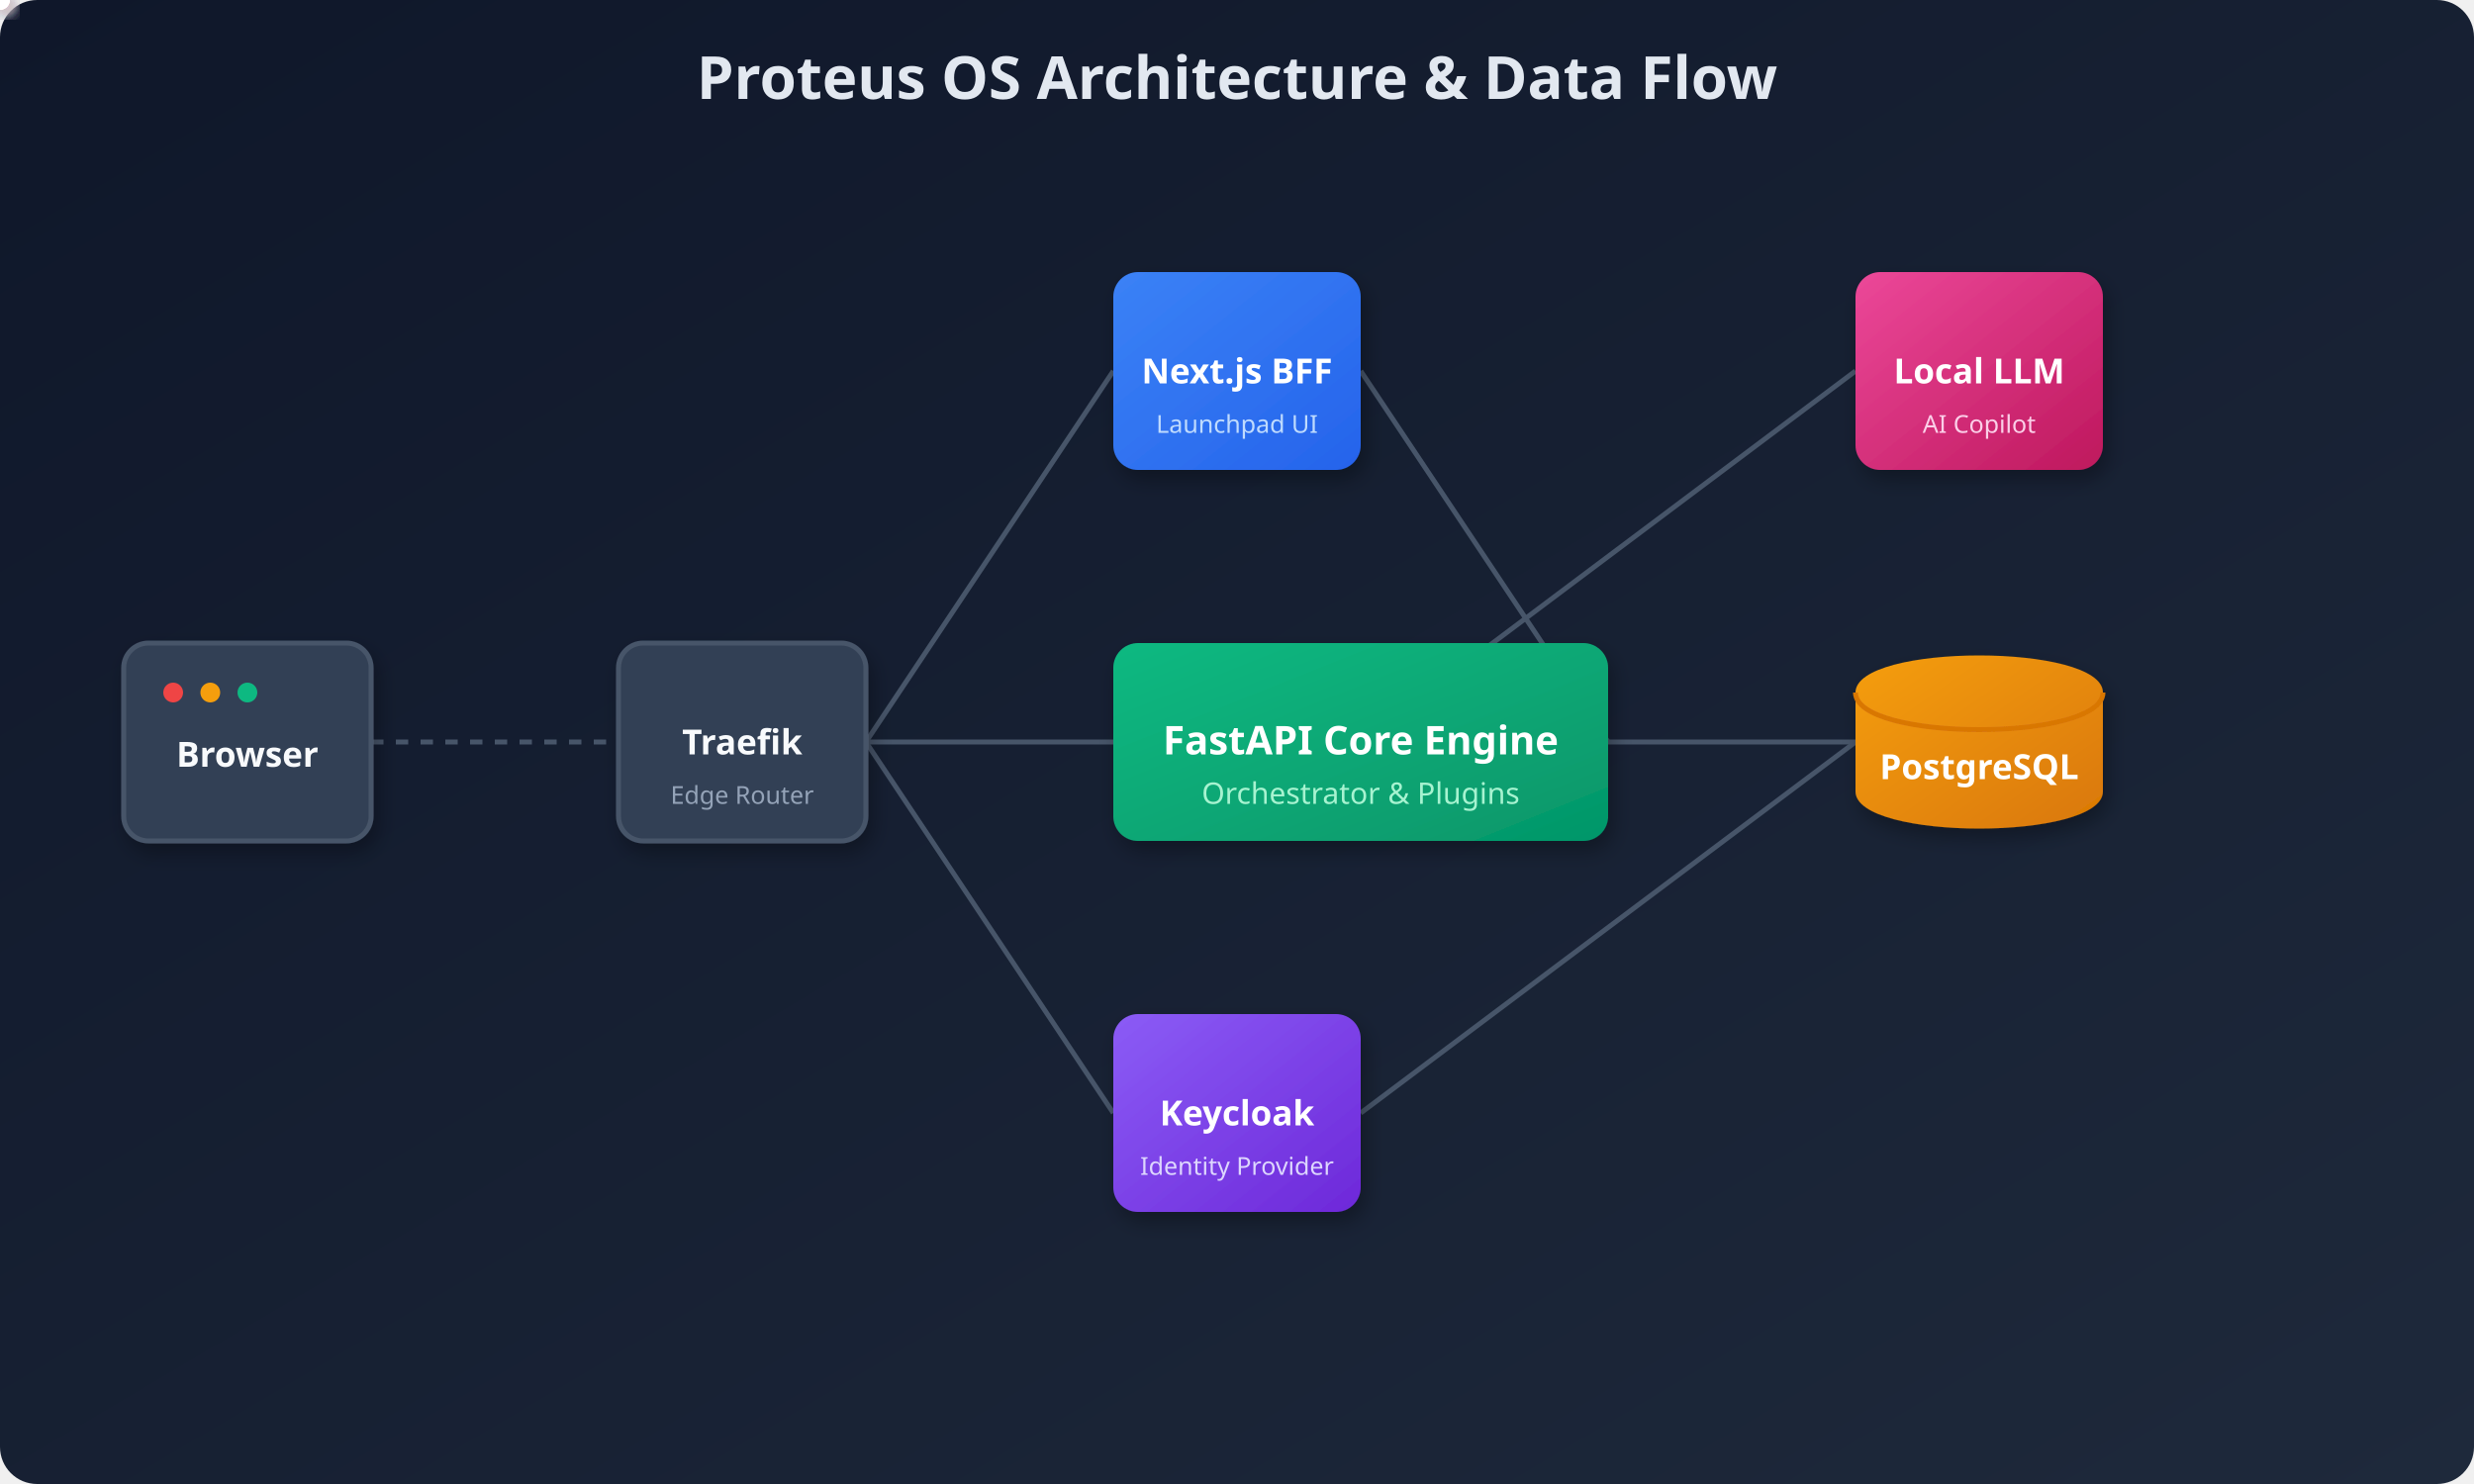
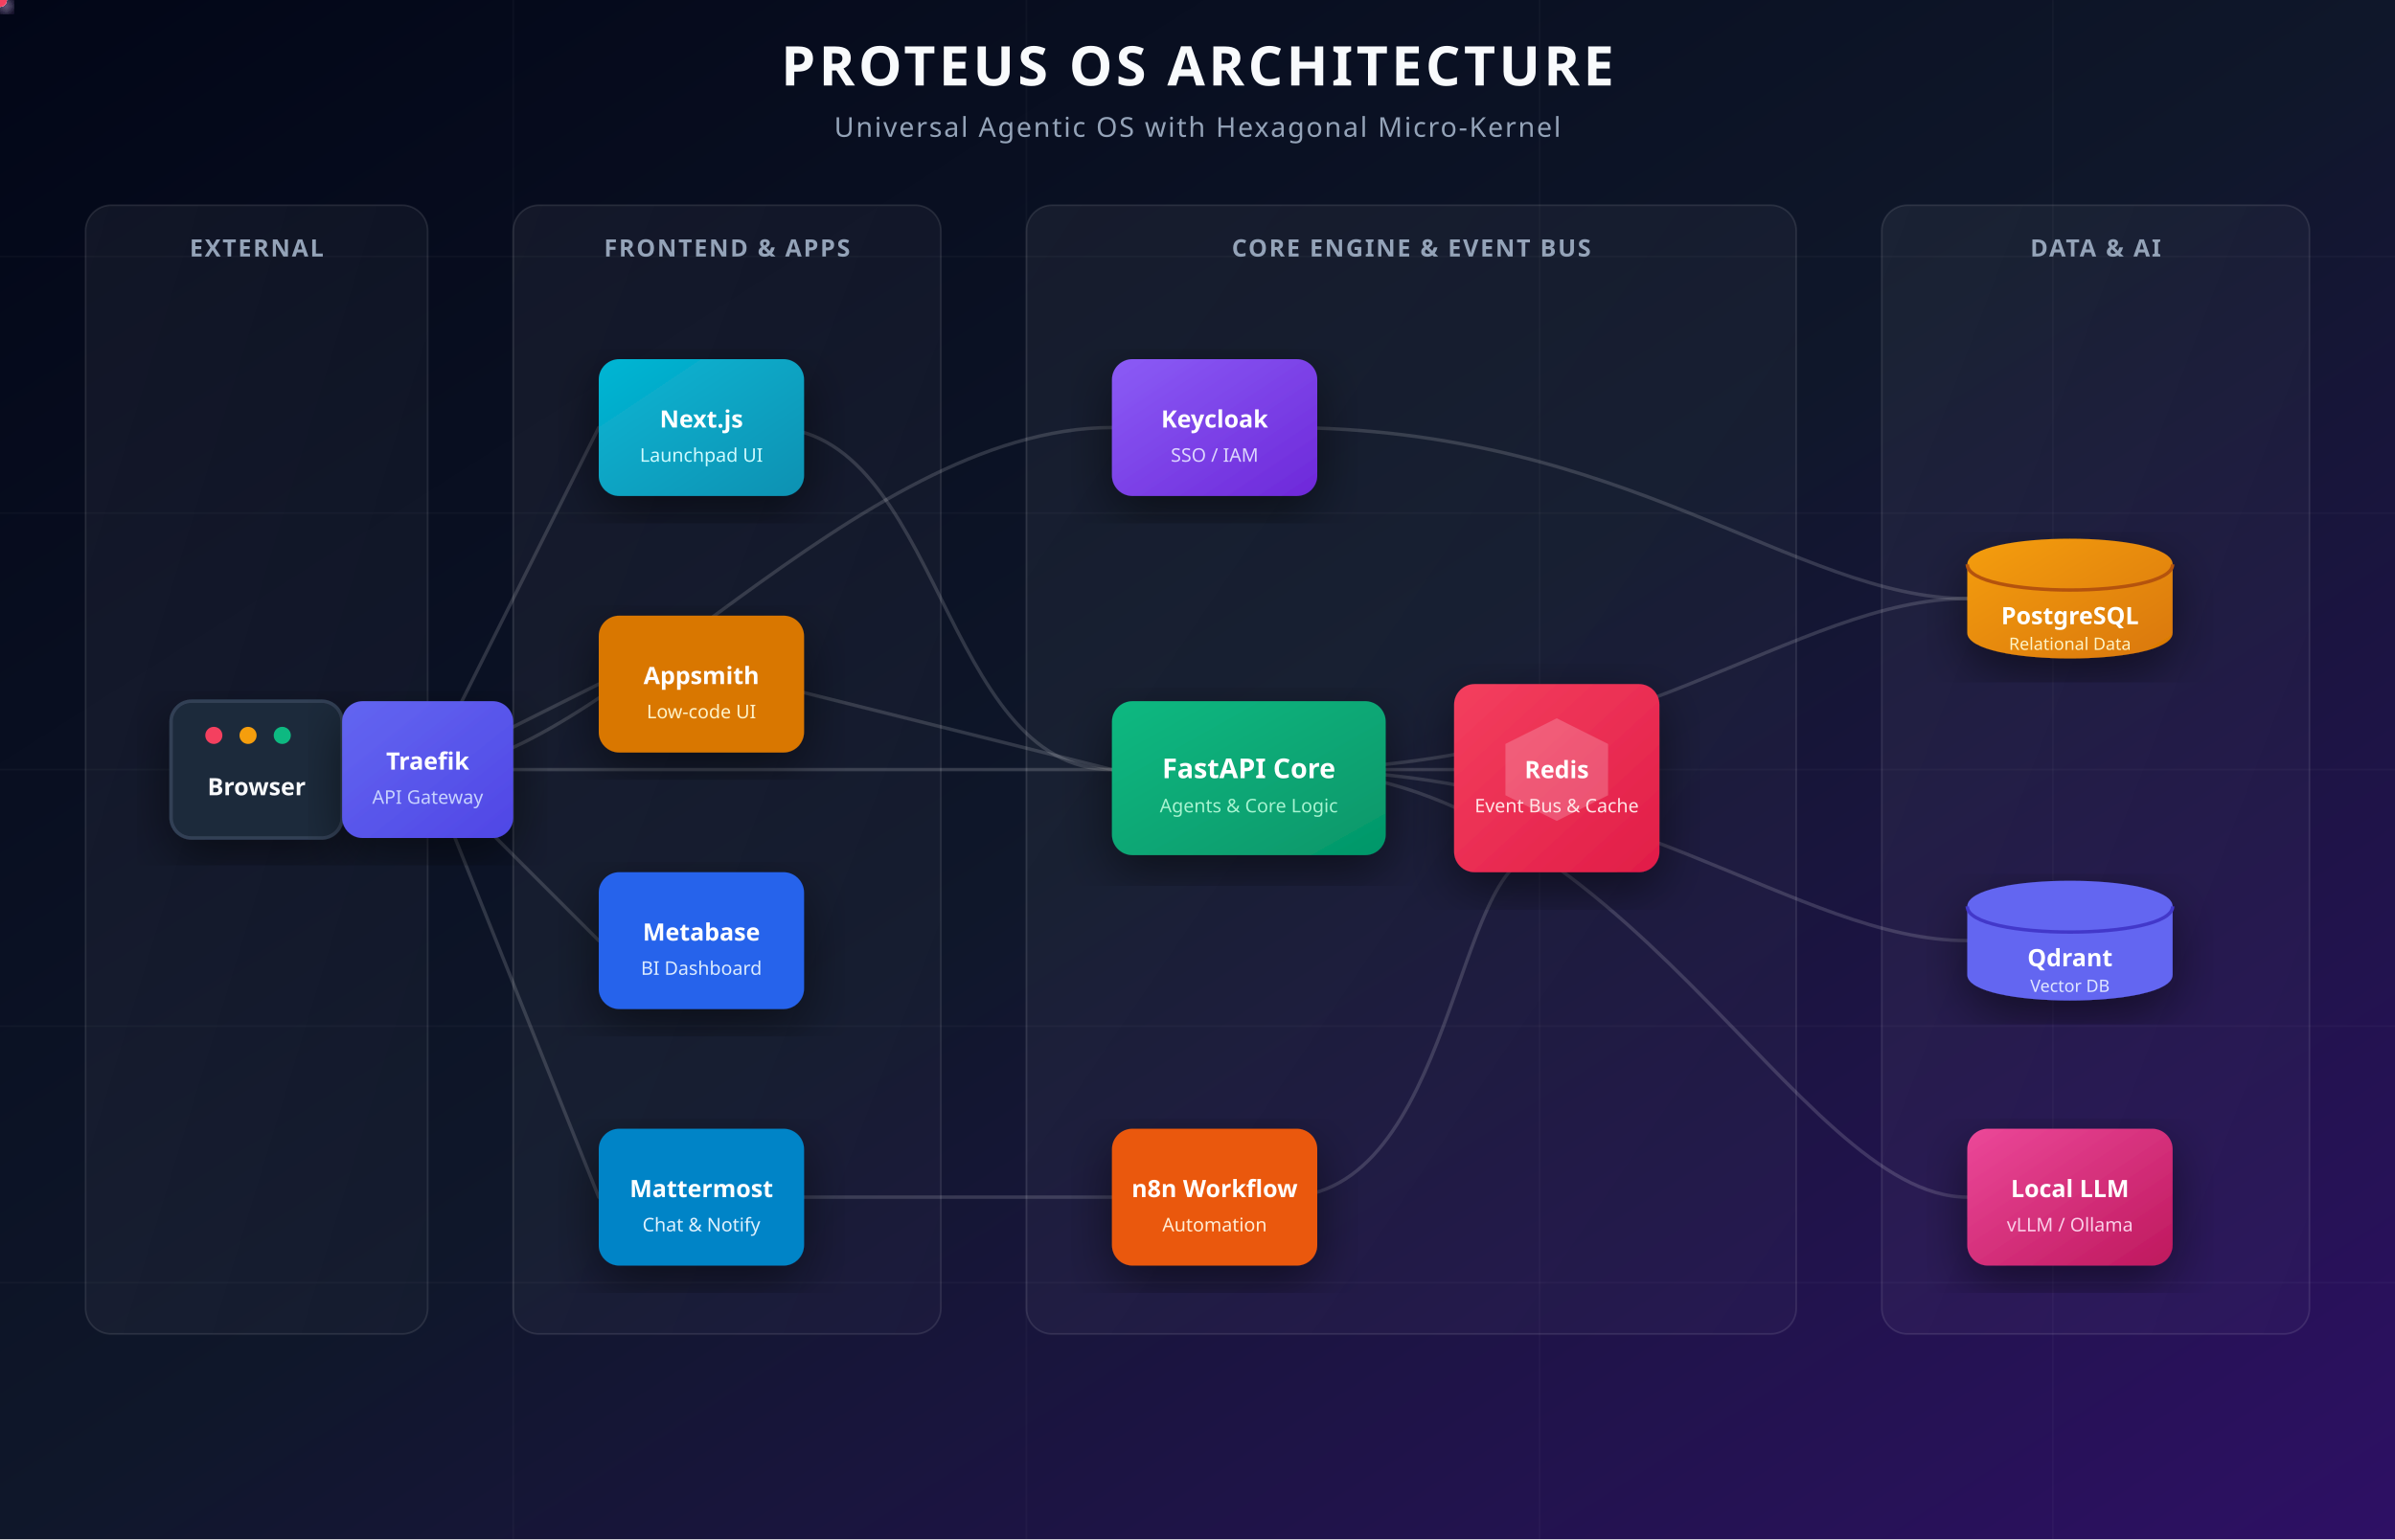
- <svg xmlns="http://www.w3.org/2000/svg" viewBox="0 0 1000 600" width="100%" height="100%">
+ <svg xmlns="http://www.w3.org/2000/svg" viewBox="0 0 1400 900" width="100%" height="100%">
  <defs>
    <linearGradient id="bg-grad" x1="0%" y1="0%" x2="100%" y2="100%">
-       <stop offset="0%" stop-color="#0f172a" />
-       <stop offset="100%" stop-color="#1e293b" />
-     </linearGradient>
-     <linearGradient id="comp-ui" x1="0%" y1="0%" x2="100%" y2="100%">
-       <stop offset="0%" stop-color="#3b82f6" />
-       <stop offset="100%" stop-color="#2563eb" />
-     </linearGradient>
-     <linearGradient id="comp-backend" x1="0%" y1="0%" x2="100%" y2="100%">
+       <stop offset="0%" stop-color="#020617" />
+       <stop offset="50%" stop-color="#0f172a" />
+       <stop offset="100%" stop-color="#2e1065" />
+     </linearGradient>
+     <linearGradient id="glass-panel" x1="0%" y1="0%" x2="100%" y2="100%">
+       <stop offset="0%" stop-color="#ffffff" stop-opacity="0.05" />
+       <stop offset="100%" stop-color="#ffffff" stop-opacity="0.02" />
+     </linearGradient>
+     <linearGradient id="color-cyan" x1="0%" y1="0%" x2="100%" y2="100%">
+       <stop offset="0%" stop-color="#06b6d4" />
+       <stop offset="100%" stop-color="#0891b2" />
+     </linearGradient>
+     <linearGradient id="color-emerald" x1="0%" y1="0%" x2="100%" y2="100%">
      <stop offset="0%" stop-color="#10b981" />
      <stop offset="100%" stop-color="#059669" />
    </linearGradient>
-     <linearGradient id="comp-db" x1="0%" y1="0%" x2="100%" y2="100%">
+     <linearGradient id="color-amber" x1="0%" y1="0%" x2="100%" y2="100%">
      <stop offset="0%" stop-color="#f59e0b" />
      <stop offset="100%" stop-color="#d97706" />
    </linearGradient>
-     <linearGradient id="comp-auth" x1="0%" y1="0%" x2="100%" y2="100%">
+     <linearGradient id="color-purple" x1="0%" y1="0%" x2="100%" y2="100%">
      <stop offset="0%" stop-color="#8b5cf6" />
      <stop offset="100%" stop-color="#6d28d9" />
    </linearGradient>
-     <linearGradient id="comp-ai" x1="0%" y1="0%" x2="100%" y2="100%">
+     <linearGradient id="color-rose" x1="0%" y1="0%" x2="100%" y2="100%">
+       <stop offset="0%" stop-color="#f43f5e" />
+       <stop offset="100%" stop-color="#e11d48" />
+     </linearGradient>
+     <linearGradient id="color-indigo" x1="0%" y1="0%" x2="100%" y2="100%">
+       <stop offset="0%" stop-color="#6366f1" />
+       <stop offset="100%" stop-color="#4f46e5" />
+     </linearGradient>
+     <linearGradient id="color-pink" x1="0%" y1="0%" x2="100%" y2="100%">
      <stop offset="0%" stop-color="#ec4899" />
      <stop offset="100%" stop-color="#be185d" />
    </linearGradient>
-     <filter id="shadow" x="-20%" y="-20%" width="140%" height="140%">
-       <feDropShadow dx="2" dy="4" stdDeviation="4" flood-color="#000" flood-opacity="0.3" />
-     </filter>
-     <filter id="glow" x="-50%" y="-50%" width="200%" height="200%">
-       <feGaussianBlur stdDeviation="3" result="blur" />
-       <feMerge>
-         <feMergeNode in="blur" />
+     <filter id="shadow-lg" x="-20%" y="-20%" width="140%" height="140%">
+       <feDropShadow dx="0" dy="10" stdDeviation="15" flood-color="#000000" flood-opacity="0.5" />
+     </filter>
+     <filter id="glow-cyan" x="-50%" y="-50%" width="200%" height="200%">
+       <feGaussianBlur stdDeviation="4" result="blur" />
+       <feFlood flood-color="#06b6d4" result="color" />
+       <feComposite in="color" in2="blur" operator="in" result="glow" />
+       <feMerge>
+         <feMergeNode in="glow" />
+         <feMergeNode in="SourceGraphic" />
+       </feMerge>
+     </filter>
+     <filter id="glow-rose" x="-50%" y="-50%" width="200%" height="200%">
+       <feGaussianBlur stdDeviation="4" result="blur" />
+       <feFlood flood-color="#f43f5e" result="color" />
+       <feComposite in="color" in2="blur" operator="in" result="glow" />
+       <feMerge>
+         <feMergeNode in="glow" />
+         <feMergeNode in="SourceGraphic" />
+       </feMerge>
+     </filter>
+     <filter id="glow-amber" x="-50%" y="-50%" width="200%" height="200%">
+       <feGaussianBlur stdDeviation="4" result="blur" />
+       <feFlood flood-color="#f59e0b" result="color" />
+       <feComposite in="color" in2="blur" operator="in" result="glow" />
+       <feMerge>
+         <feMergeNode in="glow" />
+         <feMergeNode in="SourceGraphic" />
+       </feMerge>
+     </filter>
+     <filter id="glow-purple" x="-50%" y="-50%" width="200%" height="200%">
+       <feGaussianBlur stdDeviation="4" result="blur" />
+       <feFlood flood-color="#8b5cf6" result="color" />
+       <feComposite in="color" in2="blur" operator="in" result="glow" />
+       <feMerge>
+         <feMergeNode in="glow" />
        <feMergeNode in="SourceGraphic" />
      </feMerge>
    </filter>
  </defs>
-   <rect width="100%" height="100%" fill="url(#bg-grad)" rx="15" />
-   <text x="500" y="40" fill="#e2e8f0" font-family="system-ui, sans-serif" font-size="24" font-weight="bold" text-anchor="middle">Proteus OS Architecture &amp; Data Flow</text>
-   <path id="path-b-t" d="M 150 300 L 250 300" fill="none" stroke="#475569" stroke-width="2" stroke-dasharray="5,5" />
-   <path id="path-t-n" d="M 350 300 L 450 150" fill="none" stroke="#475569" stroke-width="2" />
-   <path id="path-t-f" d="M 350 300 L 450 300" fill="none" stroke="#475569" stroke-width="2" />
-   <path id="path-t-k" d="M 350 300 L 450 450" fill="none" stroke="#475569" stroke-width="2" />
-   <path id="path-n-f" d="M 550 150 L 650 300" fill="none" stroke="#475569" stroke-width="2" />
-   <path id="path-f-p" d="M 650 300 L 750 300" fill="none" stroke="#475569" stroke-width="2" />
-   <path id="path-f-a" d="M 550 300 L 750 150" fill="none" stroke="#475569" stroke-width="2" />
-   <path id="path-k-p" d="M 550 450 L 750 300" fill="none" stroke="#475569" stroke-width="2" />
-   <g transform="translate(50, 260)" filter="url(#shadow)">
-     <rect width="100" height="80" rx="10" fill="#334155" stroke="#475569" stroke-width="2" />
-     <circle cx="20" cy="20" r="4" fill="#ef4444" />
-     <circle cx="35" cy="20" r="4" fill="#f59e0b" />
-     <circle cx="50" cy="20" r="4" fill="#10b981" />
-     <text x="50" y="50" fill="#f8fafc" font-family="system-ui" font-size="14" font-weight="bold" text-anchor="middle">Browser</text>
-   </g>
-   <g transform="translate(250, 260)" filter="url(#shadow)">
-     <rect width="100" height="80" rx="10" fill="#334155" stroke="#475569" stroke-width="2" />
-     <text x="50" y="45" fill="#f8fafc" font-family="system-ui" font-size="14" font-weight="bold" text-anchor="middle">Traefik</text>
-     <text x="50" y="65" fill="#94a3b8" font-family="system-ui" font-size="10" text-anchor="middle">Edge Router</text>
-   </g>
-   <g transform="translate(450, 110)" filter="url(#shadow)">
-     <rect width="100" height="80" rx="10" fill="url(#comp-ui)" />
-     <text x="50" y="45" fill="#ffffff" font-family="system-ui" font-size="14" font-weight="bold" text-anchor="middle">Next.js BFF</text>
-     <text x="50" y="65" fill="#bfdbfe" font-family="system-ui" font-size="10" text-anchor="middle">Launchpad UI</text>
-   </g>
-   <g transform="translate(450, 410)" filter="url(#shadow)">
-     <rect width="100" height="80" rx="10" fill="url(#comp-auth)" />
-     <text x="50" y="45" fill="#ffffff" font-family="system-ui" font-size="14" font-weight="bold" text-anchor="middle">Keycloak</text>
-     <text x="50" y="65" fill="#ddd6fe" font-family="system-ui" font-size="10" text-anchor="middle">Identity Provider</text>
-   </g>
-   <g transform="translate(450, 260)" filter="url(#shadow)">
-     <rect width="200" height="80" rx="10" fill="url(#comp-backend)" />
-     <text x="100" y="45" fill="#ffffff" font-family="system-ui" font-size="16" font-weight="bold" text-anchor="middle">FastAPI Core Engine</text>
-     <text x="100" y="65" fill="#a7f3d0" font-family="system-ui" font-size="12" text-anchor="middle">Orchestrator &amp; Plugins</text>
-   </g>
-   <g transform="translate(750, 110)" filter="url(#shadow)">
-     <rect width="100" height="80" rx="10" fill="url(#comp-ai)" />
-     <text x="50" y="45" fill="#ffffff" font-family="system-ui" font-size="14" font-weight="bold" text-anchor="middle">Local LLM</text>
-     <text x="50" y="65" fill="#fbcfe8" font-family="system-ui" font-size="10" text-anchor="middle">AI Copilot</text>
-   </g>
-   <g transform="translate(750, 260)" filter="url(#shadow)">
-     <path d="M 0 20 C 0 0, 100 0, 100 20 L 100 60 C 100 80, 0 80, 0 60 Z" fill="url(#comp-db)" />
-     <path d="M 0 20 C 0 40, 100 40, 100 20" fill="none" stroke="#d97706" stroke-width="2" />
-     <text x="50" y="55" fill="#ffffff" font-family="system-ui" font-size="14" font-weight="bold" text-anchor="middle">PostgreSQL</text>
-   </g>
-   <circle r="4" fill="#60a5fa" filter="url(#glow)">
-     <animateMotion dur="2s" repeatCount="indefinite" path="M 150 300 L 250 300" />
-   </circle>
-   <circle r="4" fill="#3b82f6" filter="url(#glow)">
-     <animateMotion dur="2.5s" repeatCount="indefinite" begin="1s" path="M 350 300 L 450 150" />
-   </circle>
-   <circle r="4" fill="#10b981" filter="url(#glow)">
-     <animateMotion dur="2.5s" repeatCount="indefinite" begin="0.5s" path="M 350 300 L 450 300" />
-   </circle>
-   <circle r="4" fill="#3b82f6" filter="url(#glow)">
-     <animateMotion dur="2s" repeatCount="indefinite" begin="1.5s" path="M 550 150 L 550 260" />
-   </circle>
-   <circle r="4" fill="#8b5cf6" filter="url(#glow)">
-     <animateMotion dur="2s" repeatCount="indefinite" begin="0s" path="M 350 300 L 450 450" />
-   </circle>
-   <circle r="4" fill="#f59e0b" filter="url(#glow)">
-     <animateMotion dur="1.5s" repeatCount="indefinite" begin="1s" path="M 650 300 L 750 300" />
-   </circle>
-   <circle r="4" fill="#f59e0b" filter="url(#glow)">
-     <animateMotion dur="2s" repeatCount="indefinite" begin="1.5s" path="M 550 450 L 750 340" />
-   </circle>
-   <circle r="4" fill="#ec4899" filter="url(#glow)">
-     <animateMotion dur="2s" repeatCount="indefinite" begin="0.5s" path="M 650 260 L 750 150" />
-   </circle>
-   <circle r="4" fill="#ffffff" filter="url(#glow)">
-     <animateMotion dur="2s" repeatCount="indefinite" begin="1.5s" path="M 750 150 L 650 260" />
-   </circle>
-   <circle r="4" fill="#ffffff" filter="url(#glow)">
-     <animateMotion dur="2.5s" repeatCount="indefinite" begin="2s" path="M 450 300 L 350 300" />
-   </circle>
-   <circle r="4" fill="#ffffff" filter="url(#glow)">
-     <animateMotion dur="2s" repeatCount="indefinite" begin="0.5s" path="M 250 300 L 150 300" />
+   <rect width="100%" height="100%" fill="url(#bg-grad)" />
+   <g stroke="#ffffff" stroke-opacity="0.03" stroke-width="1">
+     <line x1="0" y1="150" x2="1400" y2="150" />
+     <line x1="0" y1="300" x2="1400" y2="300" />
+     <line x1="0" y1="450" x2="1400" y2="450" />
+     <line x1="0" y1="600" x2="1400" y2="600" />
+     <line x1="0" y1="750" x2="1400" y2="750" />
+     <line x1="300" y1="0" x2="300" y2="900" />
+     <line x1="600" y1="0" x2="600" y2="900" />
+     <line x1="900" y1="0" x2="900" y2="900" />
+     <line x1="1200" y1="0" x2="1200" y2="900" />
+   </g>
+   <text x="700" y="50" fill="#f8fafc" font-family="system-ui" font-size="32" font-weight="900" letter-spacing="2" text-anchor="middle">PROTEUS OS ARCHITECTURE</text>
+   <text x="700" y="80" fill="#94a3b8" font-family="system-ui" font-size="16" letter-spacing="1" text-anchor="middle">Universal Agentic OS with Hexagonal Micro-Kernel</text>
+   <rect x="50" y="120" width="200" height="660" rx="15" fill="url(#glass-panel)" stroke="#ffffff" stroke-opacity="0.1" stroke-width="1" />
+   <text x="150" y="150" fill="#94a3b8" font-family="system-ui" font-size="14" font-weight="bold" letter-spacing="1" text-anchor="middle">EXTERNAL</text>
+   <rect x="300" y="120" width="250" height="660" rx="15" fill="url(#glass-panel)" stroke="#ffffff" stroke-opacity="0.1" stroke-width="1" />
+   <text x="425" y="150" fill="#94a3b8" font-family="system-ui" font-size="14" font-weight="bold" letter-spacing="1" text-anchor="middle">FRONTEND &amp; APPS</text>
+   <rect x="600" y="120" width="450" height="660" rx="15" fill="url(#glass-panel)" stroke="#ffffff" stroke-opacity="0.1" stroke-width="1" />
+   <text x="825" y="150" fill="#94a3b8" font-family="system-ui" font-size="14" font-weight="bold" letter-spacing="1" text-anchor="middle">CORE ENGINE &amp; EVENT BUS</text>
+   <rect x="1100" y="120" width="250" height="660" rx="15" fill="url(#glass-panel)" stroke="#ffffff" stroke-opacity="0.1" stroke-width="1" />
+   <text x="1225" y="150" fill="#94a3b8" font-family="system-ui" font-size="14" font-weight="bold" letter-spacing="1" text-anchor="middle">DATA &amp; AI</text>
+   <g stroke="#ffffff" stroke-opacity="0.15" stroke-width="2" fill="none" stroke-linecap="round">
+     <path id="path-browser-traefik" d="M 150 450 L 250 450" stroke-dasharray="6,6" />
+     <path id="path-t-next" d="M 250 450 L 350 250" />
+     <path id="path-t-appsmith" d="M 250 450 L 350 400" />
+     <path id="path-t-metabase" d="M 250 450 L 350 550" />
+     <path id="path-t-mattermost" d="M 250 450 L 350 700" />
+     <path id="path-t-fastapi" d="M 250 450 C 350 450, 500 450, 650 450" />
+     <path id="path-t-keycloak" d="M 250 450 C 350 450, 500 250, 650 250" />
+     <path id="path-next-fastapi" d="M 450 250 C 550 250, 550 450, 650 450" />
+     <path id="path-appsmith-fastapi" d="M 450 400 L 650 450" />
+     <path id="path-mattermost-n8n" d="M 450 700 L 650 700" />
+     <path id="path-keycloak-db" d="M 750 250 C 950 250, 1050 350, 1150 350" />
+     <path id="path-fastapi-redis" d="M 750 450 L 850 450" />
+     <path id="path-n8n-redis" d="M 750 700 C 850 700, 850 500, 900 500" />
+     <path id="path-fastapi-db" d="M 750 450 C 950 450, 1050 350, 1150 350" />
+     <path id="path-fastapi-qdrant" d="M 750 450 C 950 450, 1050 550, 1150 550" />
+     <path id="path-fastapi-llm" d="M 750 450 C 950 450, 1050 700, 1150 700" />
+   </g>
+   <g transform="translate(100, 410)" filter="url(#shadow-lg)">
+     <rect width="100" height="80" rx="12" fill="#1e293b" stroke="#334155" stroke-width="2" />
+     <circle cx="25" cy="20" r="5" fill="#f43f5e" />
+     <circle cx="45" cy="20" r="5" fill="#f59e0b" />
+     <circle cx="65" cy="20" r="5" fill="#10b981" />
+     <text x="50" y="55" fill="#f8fafc" font-family="system-ui" font-size="14" font-weight="bold" text-anchor="middle">Browser</text>
+   </g>
+   <g transform="translate(200, 410)" filter="url(#shadow-lg)">
+     <rect width="100" height="80" rx="12" fill="url(#color-indigo)" />
+     <text x="50" y="40" fill="#ffffff" font-family="system-ui" font-size="14" font-weight="bold" text-anchor="middle">Traefik</text>
+     <text x="50" y="60" fill="#c7d2fe" font-family="system-ui" font-size="11" text-anchor="middle">API Gateway</text>
+   </g>
+   <g transform="translate(350, 210)" filter="url(#shadow-lg)">
+     <rect width="120" height="80" rx="12" fill="url(#color-cyan)" />
+     <text x="60" y="40" fill="#ffffff" font-family="system-ui" font-size="14" font-weight="bold" text-anchor="middle">Next.js</text>
+     <text x="60" y="60" fill="#cffafe" font-family="system-ui" font-size="11" text-anchor="middle">Launchpad UI</text>
+   </g>
+   <g transform="translate(350, 360)" filter="url(#shadow-lg)">
+     <rect width="120" height="80" rx="12" fill="#d97706" />
+     <text x="60" y="40" fill="#ffffff" font-family="system-ui" font-size="14" font-weight="bold" text-anchor="middle">Appsmith</text>
+     <text x="60" y="60" fill="#fef3c7" font-family="system-ui" font-size="11" text-anchor="middle">Low-code UI</text>
+   </g>
+   <g transform="translate(350, 510)" filter="url(#shadow-lg)">
+     <rect width="120" height="80" rx="12" fill="#2563eb" />
+     <text x="60" y="40" fill="#ffffff" font-family="system-ui" font-size="14" font-weight="bold" text-anchor="middle">Metabase</text>
+     <text x="60" y="60" fill="#dbeafe" font-family="system-ui" font-size="11" text-anchor="middle">BI Dashboard</text>
+   </g>
+   <g transform="translate(350, 660)" filter="url(#shadow-lg)">
+     <rect width="120" height="80" rx="12" fill="#0284c7" />
+     <text x="60" y="40" fill="#ffffff" font-family="system-ui" font-size="14" font-weight="bold" text-anchor="middle">Mattermost</text>
+     <text x="60" y="60" fill="#e0f2fe" font-family="system-ui" font-size="11" text-anchor="middle">Chat &amp; Notify</text>
+   </g>
+   <g transform="translate(650, 210)" filter="url(#shadow-lg)">
+     <rect width="120" height="80" rx="12" fill="url(#color-purple)" />
+     <text x="60" y="40" fill="#ffffff" font-family="system-ui" font-size="14" font-weight="bold" text-anchor="middle">Keycloak</text>
+     <text x="60" y="60" fill="#ddd6fe" font-family="system-ui" font-size="11" text-anchor="middle">SSO / IAM</text>
+   </g>
+   <g transform="translate(650, 410)" filter="url(#shadow-lg)">
+     <rect width="160" height="90" rx="12" fill="url(#color-emerald)" />
+     <text x="80" y="45" fill="#ffffff" font-family="system-ui" font-size="16" font-weight="bold" text-anchor="middle">FastAPI Core</text>
+     <text x="80" y="65" fill="#a7f3d0" font-family="system-ui" font-size="11" text-anchor="middle">Agents &amp; Core Logic</text>
+   </g>
+   <g transform="translate(650, 660)" filter="url(#shadow-lg)">
+     <rect width="120" height="80" rx="12" fill="#ea580c" />
+     <text x="60" y="40" fill="#ffffff" font-family="system-ui" font-size="14" font-weight="bold" text-anchor="middle">n8n Workflow</text>
+     <text x="60" y="60" fill="#ffedd5" font-family="system-ui" font-size="11" text-anchor="middle">Automation</text>
+   </g>
+   <g transform="translate(850, 400)" filter="url(#shadow-lg)">
+     <rect width="120" height="110" rx="12" fill="url(#color-rose)" />
+     <path d="M 60 20 L 90 35 L 90 65 L 60 80 L 30 65 L 30 35 Z" fill="#ffffff" fill-opacity="0.2" />
+     <text x="60" y="55" fill="#ffffff" font-family="system-ui" font-size="14" font-weight="bold" text-anchor="middle">Redis</text>
+     <text x="60" y="75" fill="#ffe4e6" font-family="system-ui" font-size="11" text-anchor="middle">Event Bus &amp; Cache</text>
+   </g>
+   <g transform="translate(1150, 310)" filter="url(#shadow-lg)">
+     <path d="M 0 20 C 0 0, 120 0, 120 20 L 120 60 C 120 80, 0 80, 0 60 Z" fill="url(#color-amber)" />
+     <path d="M 0 20 C 0 40, 120 40, 120 20" fill="none" stroke="#b45309" stroke-width="2" />
+     <text x="60" y="55" fill="#ffffff" font-family="system-ui" font-size="14" font-weight="bold" text-anchor="middle">PostgreSQL</text>
+     <text x="60" y="70" fill="#fef3c7" font-family="system-ui" font-size="10" text-anchor="middle">Relational Data</text>
+   </g>
+   <g transform="translate(1150, 510)" filter="url(#shadow-lg)">
+     <path d="M 0 20 C 0 0, 120 0, 120 20 L 120 60 C 120 80, 0 80, 0 60 Z" fill="#6366f1" />
+     <path d="M 0 20 C 0 40, 120 40, 120 20" fill="none" stroke="#4338ca" stroke-width="2" />
+     <text x="60" y="55" fill="#ffffff" font-family="system-ui" font-size="14" font-weight="bold" text-anchor="middle">Qdrant</text>
+     <text x="60" y="70" fill="#e0e7ff" font-family="system-ui" font-size="10" text-anchor="middle">Vector DB</text>
+   </g>
+   <g transform="translate(1150, 660)" filter="url(#shadow-lg)">
+     <rect width="120" height="80" rx="12" fill="url(#color-pink)" />
+     <text x="60" y="40" fill="#ffffff" font-family="system-ui" font-size="14" font-weight="bold" text-anchor="middle">Local LLM</text>
+     <text x="60" y="60" fill="#fbcfe8" font-family="system-ui" font-size="11" text-anchor="middle">vLLM / Ollama</text>
+   </g>
+   <circle r="4" fill="#0ea5e9" filter="url(#glow-cyan)">
+     <animateMotion dur="2s" repeatCount="indefinite" path="M 150 450 L 250 450" />
+   </circle>
+   <circle r="4" fill="#0ea5e9" filter="url(#glow-cyan)">
+     <animateMotion dur="2s" repeatCount="indefinite" begin="0.5s" path="M 250 450 L 350 250" />
+   </circle>
+   <circle r="4" fill="#10b981" filter="url(#glow-cyan)">
+     <animateMotion dur="2.5s" repeatCount="indefinite" begin="1s" path="M 250 450 C 350 450, 500 450, 650 450" />
+   </circle>
+   <circle r="4" fill="#a855f7" filter="url(#glow-purple)">
+     <animateMotion dur="2.5s" repeatCount="indefinite" begin="0s" path="M 250 450 C 350 450, 500 250, 650 250" />
+   </circle>
+   <circle r="4" fill="#0ea5e9" filter="url(#glow-cyan)">
+     <animateMotion dur="2s" repeatCount="indefinite" begin="1s" path="M 450 250 C 550 250, 550 450, 650 450" />
+   </circle>
+   <circle r="4" fill="#f43f5e" filter="url(#glow-rose)">
+     <animateMotion dur="1s" repeatCount="indefinite" begin="0s" path="M 750 450 L 850 450" />
+   </circle>
+   <circle r="4" fill="#f59e0b" filter="url(#glow-amber)">
+     <animateMotion dur="2s" repeatCount="indefinite" begin="0.5s" path="M 750 450 C 950 450, 1050 350, 1150 350" />
+   </circle>
+   <circle r="4" fill="#f59e0b" filter="url(#glow-amber)">
+     <animateMotion dur="2s" repeatCount="indefinite" begin="1.5s" path="M 750 250 C 950 250, 1050 350, 1150 350" />
+   </circle>
+   <circle r="4" fill="#6366f1" filter="url(#glow-purple)">
+     <animateMotion dur="2s" repeatCount="indefinite" begin="1s" path="M 750 450 C 950 450, 1050 550, 1150 550" />
+   </circle>
+   <circle r="4" fill="#ec4899" filter="url(#glow-purple)">
+     <animateMotion dur="2.5s" repeatCount="indefinite" begin="0.5s" path="M 750 450 C 950 450, 1050 700, 1150 700" />
+   </circle>
+   <circle r="4" fill="#ffffff" filter="url(#glow-purple)">
+     <animateMotion dur="2.5s" repeatCount="indefinite" begin="1.5s" path="M 1150 700 C 1050 700, 950 450, 750 450" />
+   </circle>
+   <circle r="4" fill="#f43f5e" filter="url(#glow-rose)">
+     <animateMotion dur="1.5s" repeatCount="indefinite" begin="1s" path="M 750 700 C 850 700, 850 500, 900 500" />
  </circle>
</svg>
